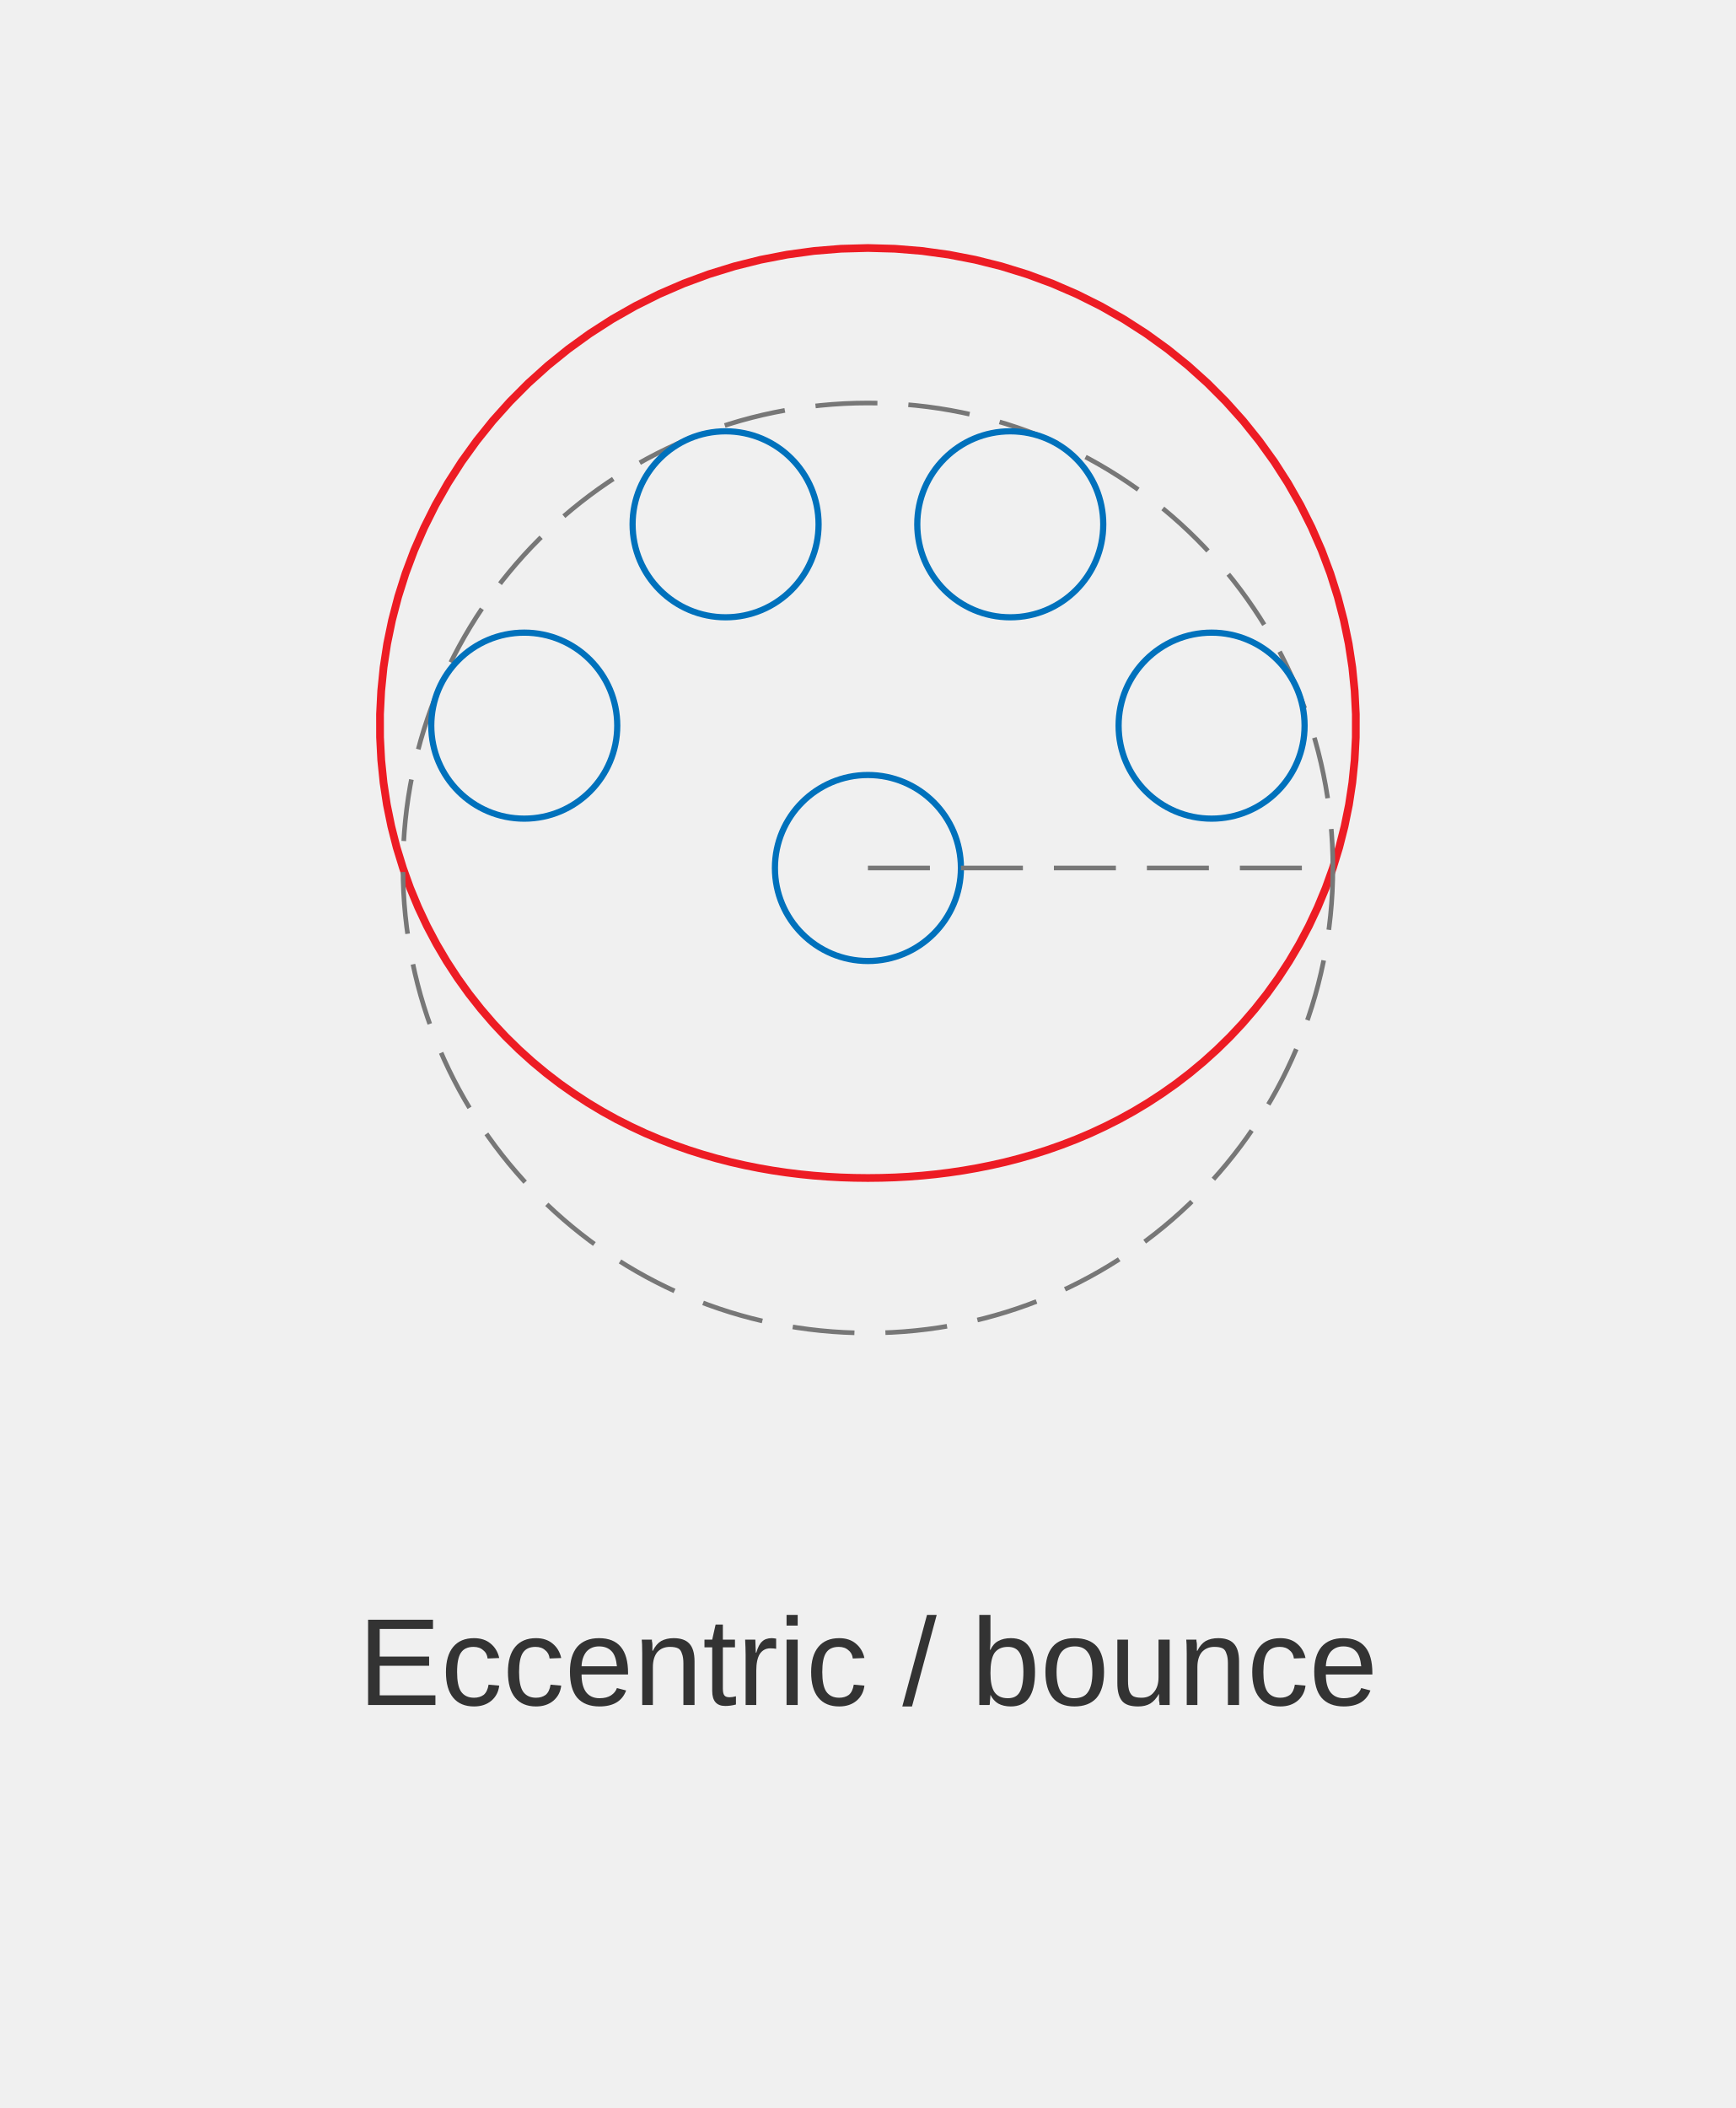
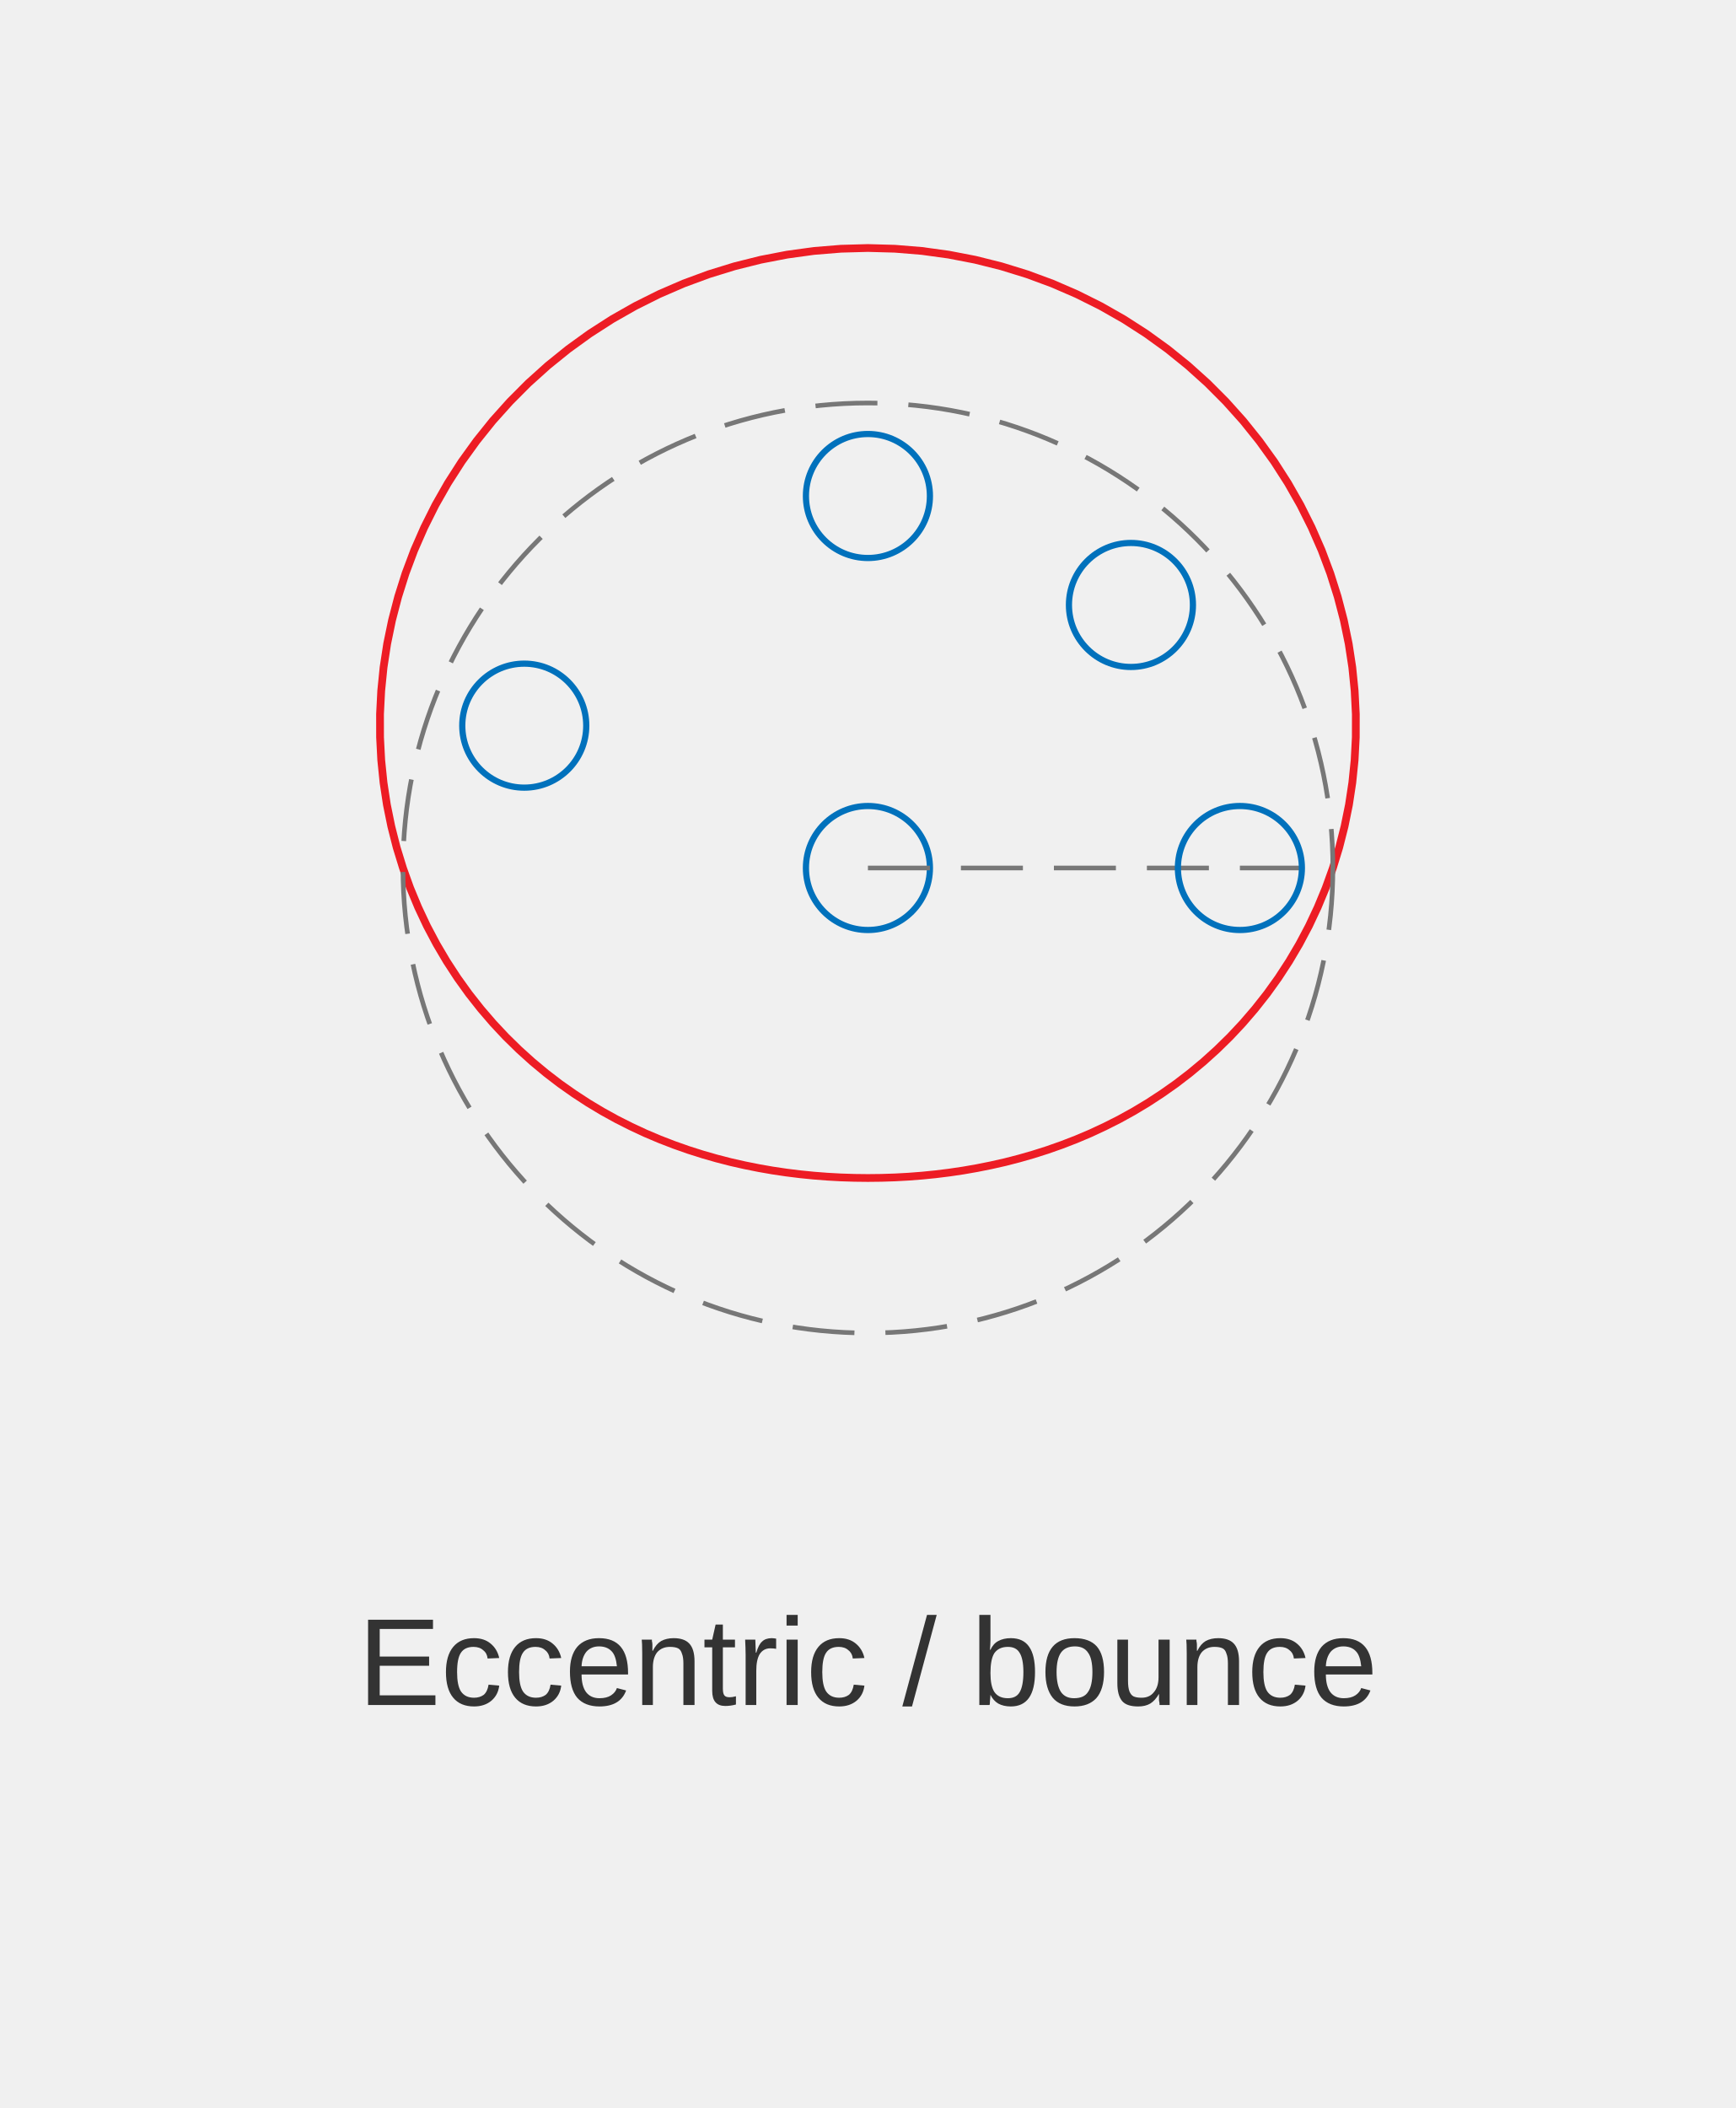
- <svg xmlns="http://www.w3.org/2000/svg" version="1.1" width="56mm" height="68mm" viewBox="0 0 56 68" data-profile-key="motionsmith-ms4n" data-grid-pitch-mm="20" data-hole-diameter-mm="6">
+ <svg xmlns="http://www.w3.org/2000/svg" version="1.1" width="56mm" height="68mm" viewBox="0 0 56 68" data-profile-key="motionsmith-ms4n" data-grid-pitch-mm="20" data-hole-diameter-mm="4">
  <defs>
    <style>
      .cut { fill: none; stroke: #ed1c24; stroke-width: 0.25; stroke-miterlimit: 10; }
      .drill { fill: none; stroke: #0071bc; stroke-width: 0.2; stroke-miterlimit: 10; }
      .score { fill: none; stroke: #777777; stroke-width: 0.15; stroke-dasharray: 2 1; }
      .label { fill: #333333; font-family: Arial, Helvetica, sans-serif; font-size: 4px; }
      .tiny { fill: #333333; font-family: Arial, Helvetica, sans-serif; font-size: 3px; }
      .paper { fill: #ffffff; stroke: none; }
    </style>
  </defs>
  <path d="M 28 8 L 28.872 8.024 L 29.741 8.095 L 30.605 8.214 L 31.46 8.379 L 32.303 8.59 L 33.132 8.846 L 33.945 9.146 L 34.737 9.489 L 35.508 9.874 L 36.254 10.298 L 36.974 10.761 L 37.665 11.26 L 38.325 11.793 L 38.953 12.358 L 39.546 12.953 L 40.104 13.575 L 40.624 14.223 L 41.107 14.893 L 41.55 15.584 L 41.953 16.292 L 42.315 17.016 L 42.637 17.751 L 42.917 18.497 L 43.155 19.25 L 43.353 20.008 L 43.51 20.768 L 43.626 21.528 L 43.702 22.285 L 43.74 23.037 L 43.739 23.783 L 43.701 24.519 L 43.627 25.245 L 43.519 25.957 L 43.377 26.655 L 43.204 27.336 L 43 28 L 42.768 28.645 L 42.509 29.269 L 42.225 29.873 L 41.917 30.454 L 41.588 31.012 L 41.239 31.547 L 40.872 32.058 L 40.488 32.545 L 40.09 33.008 L 39.68 33.446 L 39.257 33.86 L 38.825 34.25 L 38.385 34.616 L 37.938 34.959 L 37.485 35.278 L 37.029 35.576 L 36.569 35.852 L 36.107 36.107 L 35.643 36.341 L 35.18 36.557 L 34.717 36.753 L 34.254 36.932 L 33.794 37.094 L 33.335 37.24 L 32.878 37.371 L 32.424 37.488 L 31.972 37.59 L 31.523 37.68 L 31.077 37.758 L 30.632 37.824 L 30.19 37.879 L 29.75 37.923 L 29.311 37.957 L 28.873 37.981 L 28.436 37.995 L 28 38 L 27.564 37.995 L 27.127 37.981 L 26.689 37.957 L 26.25 37.923 L 25.81 37.879 L 25.368 37.824 L 24.923 37.758 L 24.477 37.68 L 24.028 37.59 L 23.576 37.488 L 23.122 37.371 L 22.665 37.24 L 22.206 37.094 L 21.746 36.932 L 21.283 36.753 L 20.82 36.557 L 20.357 36.341 L 19.893 36.107 L 19.431 35.852 L 18.971 35.576 L 18.515 35.278 L 18.062 34.959 L 17.615 34.616 L 17.175 34.25 L 16.743 33.86 L 16.32 33.446 L 15.91 33.008 L 15.512 32.545 L 15.128 32.058 L 14.761 31.547 L 14.412 31.012 L 14.083 30.454 L 13.775 29.873 L 13.491 29.269 L 13.232 28.645 L 13 28 L 12.796 27.336 L 12.623 26.655 L 12.481 25.957 L 12.373 25.245 L 12.299 24.519 L 12.261 23.783 L 12.26 23.037 L 12.298 22.285 L 12.374 21.528 L 12.49 20.768 L 12.647 20.008 L 12.845 19.25 L 13.083 18.497 L 13.363 17.751 L 13.685 17.016 L 14.047 16.292 L 14.45 15.584 L 14.893 14.893 L 15.376 14.223 L 15.896 13.575 L 16.454 12.953 L 17.047 12.358 L 17.675 11.793 L 18.335 11.26 L 19.026 10.761 L 19.746 10.298 L 20.492 9.874 L 21.263 9.489 L 22.055 9.146 L 22.868 8.846 L 23.697 8.59 L 24.54 8.379 L 25.395 8.214 L 26.259 8.095 L 27.128 8.024 Z" class="cut cam-outline" data-cam-key="eccentric" data-base-radius-mm="15" data-eccentricity-mm="5" data-cam-lobes="1" data-profile-harmonic="0" data-rise-deg="90" data-high-dwell-deg="60" data-return-deg="90" data-physical-cam-preset="eccentric" data-profile-source="automataii.domain.mechanisms.cam.profile.build_pear_cam_profile_from_params" data-profile-sample-count="144" />
-   <circle cx="28" cy="28" r="3" class="drill axle-hole" data-hole-role="axle" data-hole-diameter-mm="6" />
+   <circle cx="28" cy="28" r="2" class="drill axle-hole" data-hole-role="axle" data-hole-diameter-mm="4" />
  <line x1="28" y1="28" x2="43" y2="28" class="score cam-base-radius" />
  <circle cx="28" cy="28" r="15" class="score cam-base-circle" />
-   <circle cx="16.913" cy="23.408" r="3" class="drill linkage-hole bracket-hole crank-hole handle-hole" data-hole-role="linkage-bracket-crank-handle" data-attachment-kinds="linkage bracket crank handle" data-hole-diameter-mm="6" data-hole-index="0" data-hole-x-offset-mm="-11.087" data-hole-y-offset-mm="-4.592" />
-   <circle cx="23.408" cy="16.913" r="3" class="drill linkage-hole bracket-hole crank-hole handle-hole" data-hole-role="linkage-bracket-crank-handle" data-attachment-kinds="linkage bracket crank handle" data-hole-diameter-mm="6" data-hole-index="1" data-hole-x-offset-mm="-4.592" data-hole-y-offset-mm="-11.087" />
-   <circle cx="32.592" cy="16.913" r="3" class="drill linkage-hole bracket-hole crank-hole handle-hole" data-hole-role="linkage-bracket-crank-handle" data-attachment-kinds="linkage bracket crank handle" data-hole-diameter-mm="6" data-hole-index="2" data-hole-x-offset-mm="4.592" data-hole-y-offset-mm="-11.087" />
-   <circle cx="39.087" cy="23.408" r="3" class="drill linkage-hole bracket-hole crank-hole handle-hole" data-hole-role="linkage-bracket-crank-handle" data-attachment-kinds="linkage bracket crank handle" data-hole-diameter-mm="6" data-hole-index="3" data-hole-x-offset-mm="11.087" data-hole-y-offset-mm="-4.592" />
+   <circle cx="40" cy="28" r="2" class="drill linkage-hole bracket-hole crank-hole handle-hole" data-hole-role="linkage-bracket-crank-handle" data-attachment-kinds="linkage bracket crank handle" data-hole-diameter-mm="4" data-hole-index="0" data-hole-x-offset-mm="12" data-hole-y-offset-mm="0" />
+   <circle cx="16.913" cy="23.408" r="2" class="drill linkage-hole bracket-hole crank-hole handle-hole" data-hole-role="linkage-bracket-crank-handle" data-attachment-kinds="linkage bracket crank handle" data-hole-diameter-mm="4" data-hole-index="1" data-hole-x-offset-mm="-11.087" data-hole-y-offset-mm="-4.592" />
+   <circle cx="28" cy="16" r="2" class="drill linkage-hole bracket-hole crank-hole handle-hole" data-hole-role="linkage-bracket-crank-handle" data-attachment-kinds="linkage bracket crank handle" data-hole-diameter-mm="4" data-hole-index="2" data-hole-x-offset-mm="-0" data-hole-y-offset-mm="-12" />
+   <circle cx="36.485" cy="19.515" r="2" class="drill linkage-hole bracket-hole crank-hole handle-hole" data-hole-role="linkage-bracket-crank-handle" data-attachment-kinds="linkage bracket crank handle" data-hole-diameter-mm="4" data-hole-index="3" data-hole-x-offset-mm="8.485" data-hole-y-offset-mm="-8.485" />
  <text x="28" y="55" class="label" text-anchor="middle">Eccentric / bounce</text>
</svg>
